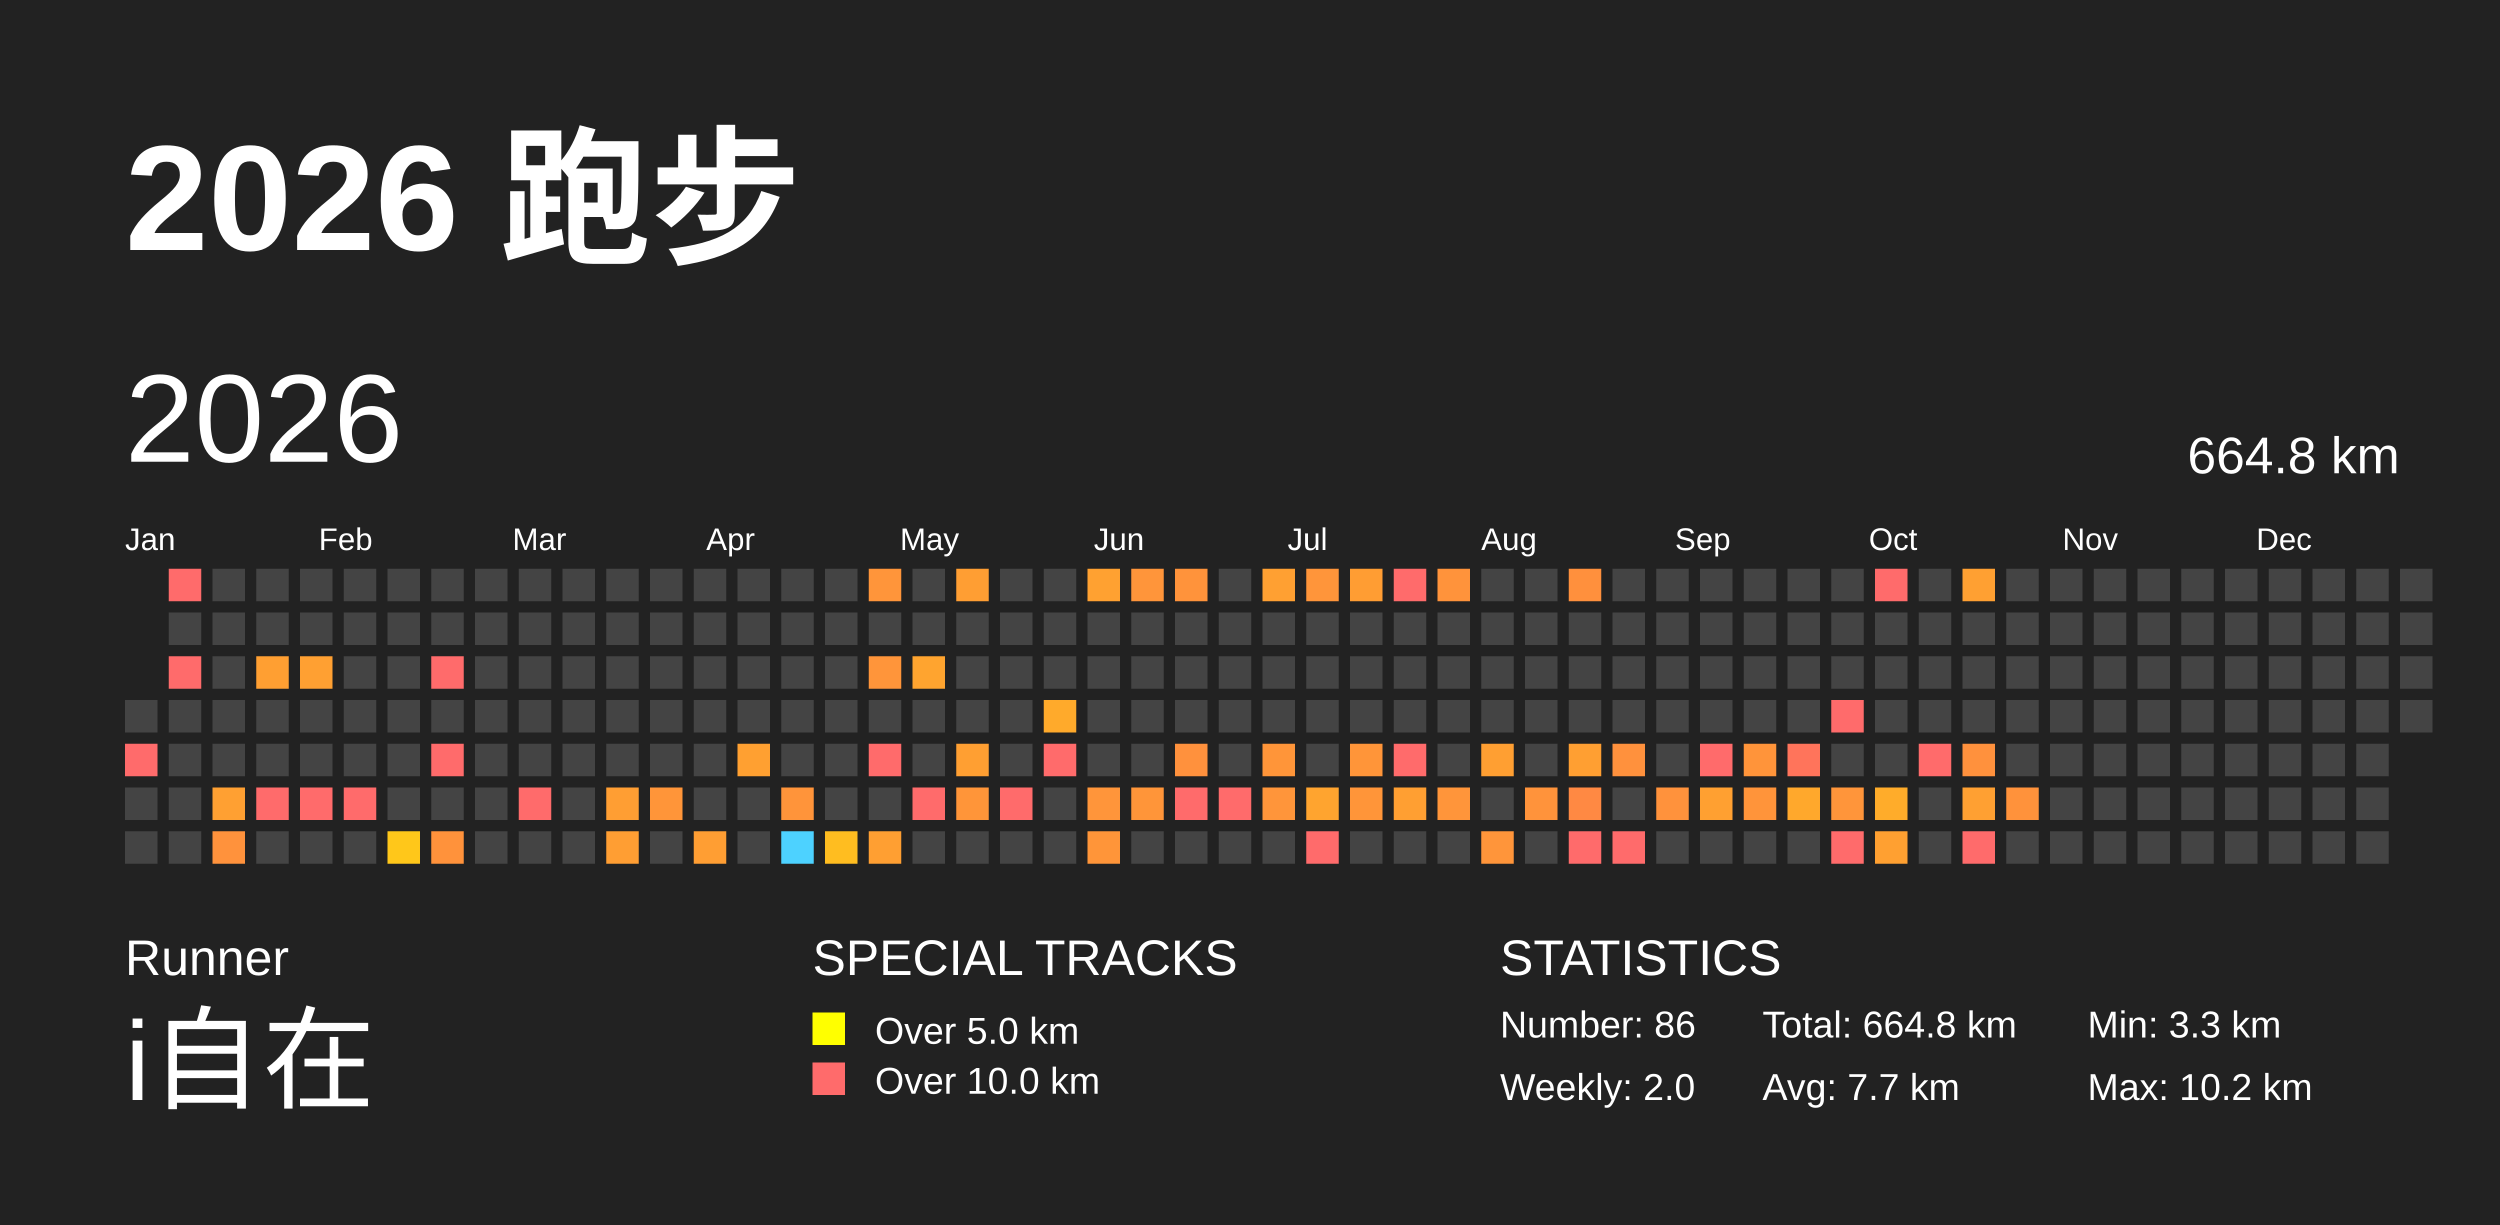
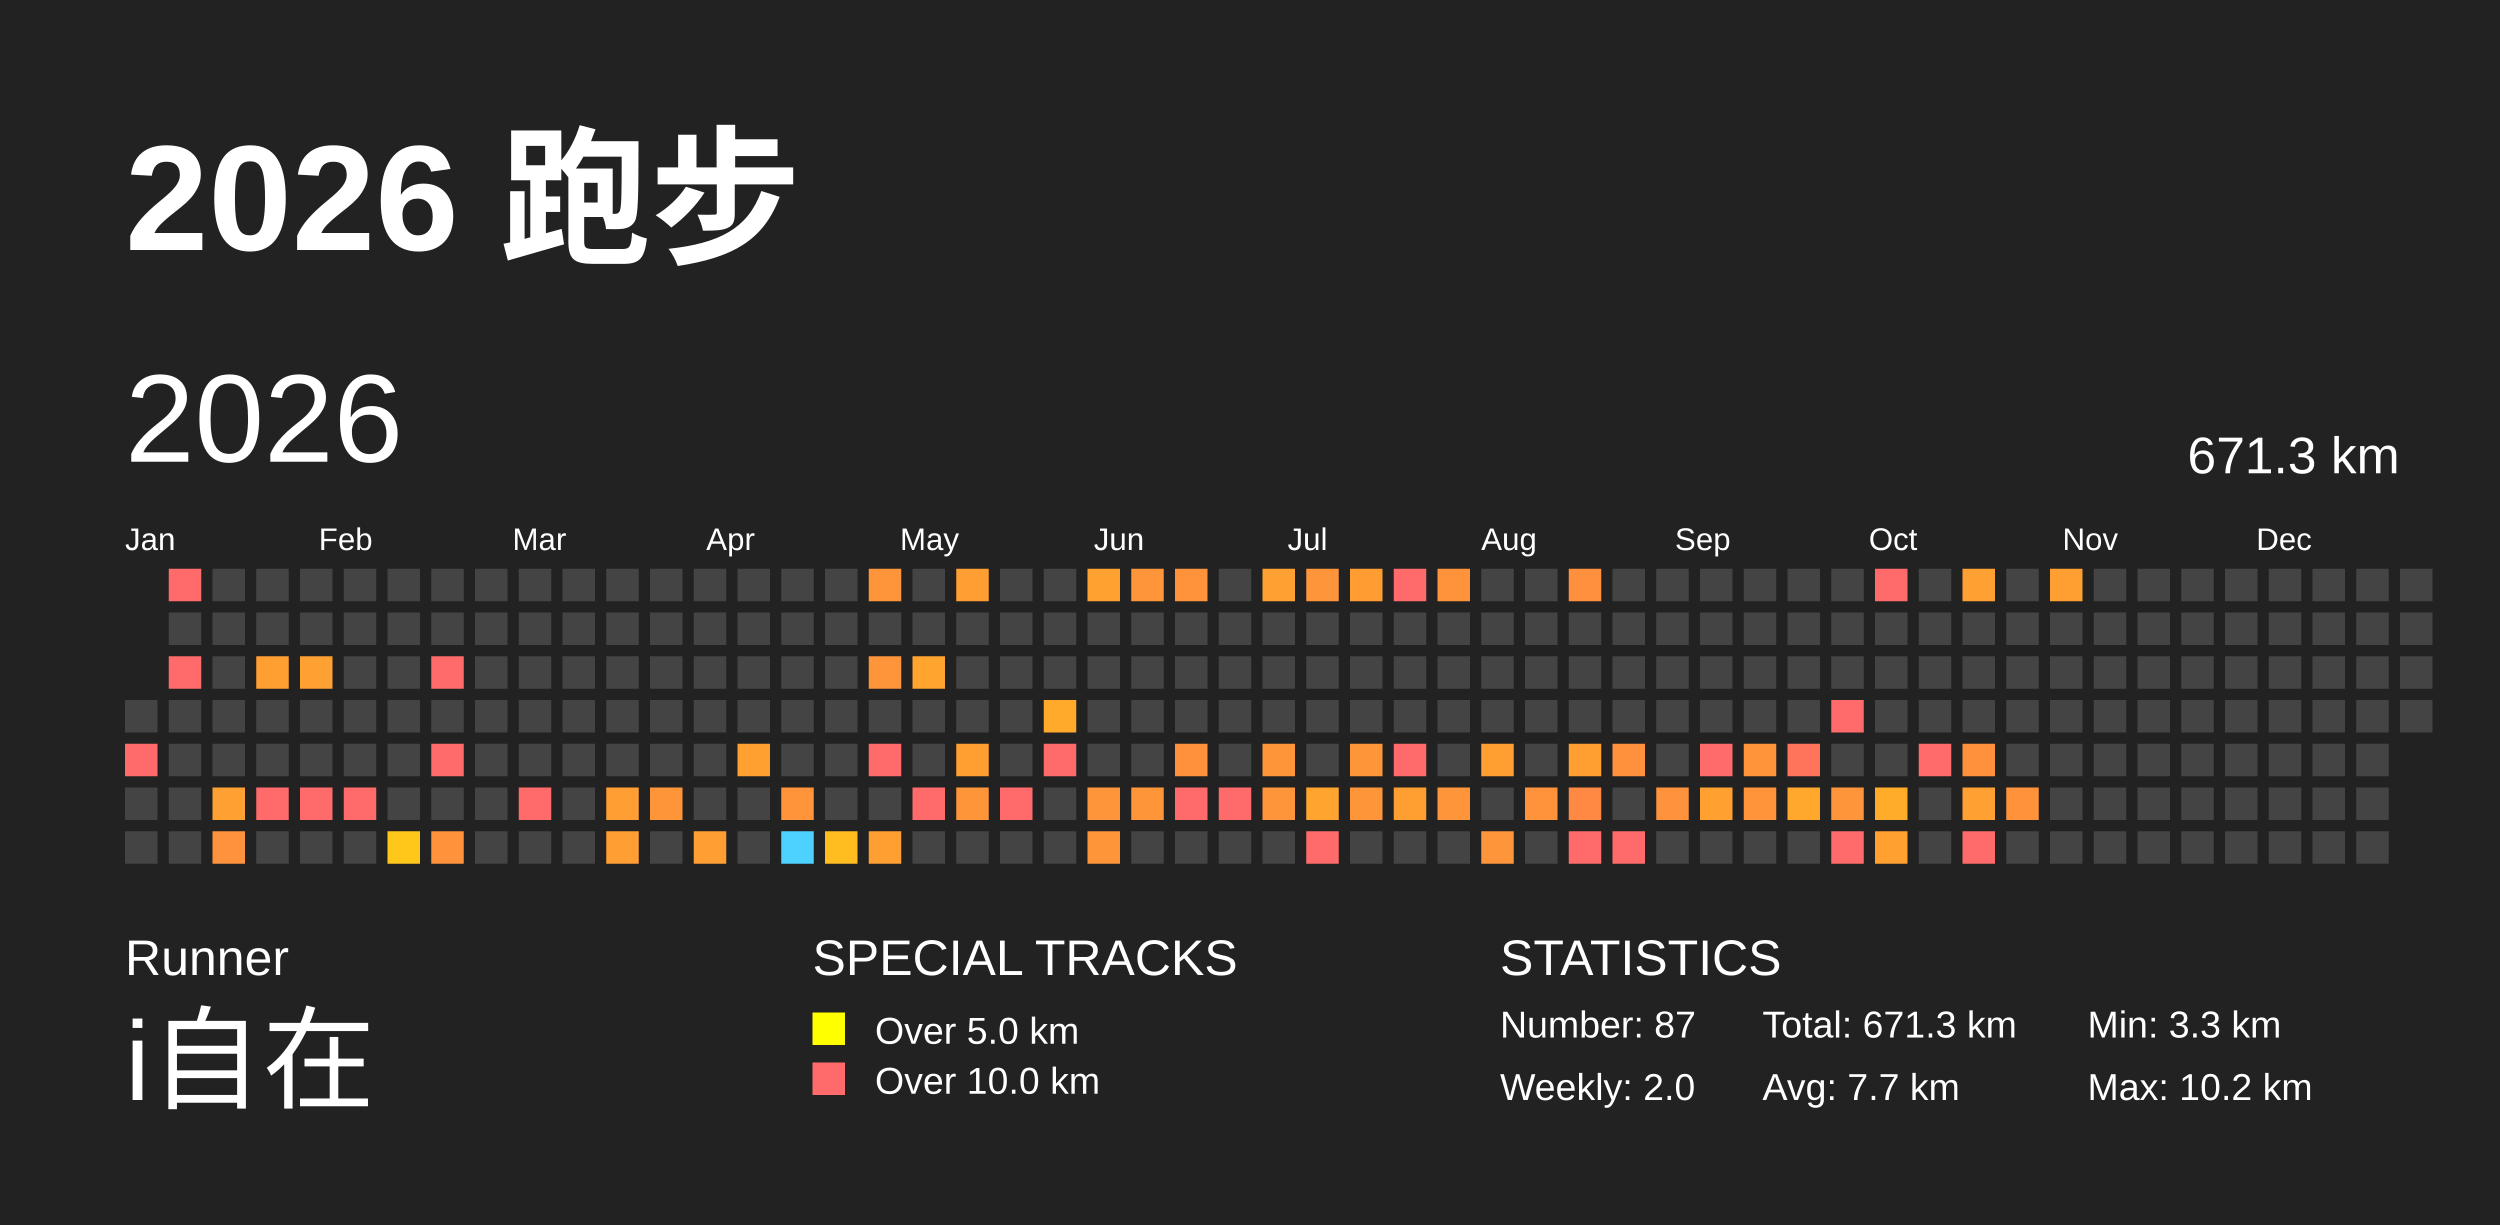
<svg xmlns="http://www.w3.org/2000/svg" baseProfile="full" height="98mm" version="1.1" viewBox="0,0,200,98" width="200mm">
  <defs />
  <rect fill="#222222" height="98" width="200" x="0" y="0" />
  <text fill="#FFFFFF" style="font-size:12px; font-family:Arial; font-weight:bold;" x="10" y="20">2026 跑步</text>
  <text fill="#FFFFFF" style="font-size:4px; font-family:Arial" x="10" y="78">Runner</text>
  <text fill="#FFFFFF" style="font-size:9px; font-family:Arial" x="10" y="88">i自在</text>
  <text fill="#FFFFFF" style="font-size:4px; font-family:Arial" x="65" y="78">SPECIAL TRACKS</text>
  <rect fill="#FFFF00" height="2.6" width="2.6" x="65" y="81" />
  <text fill="#FFFFFF" style="font-size:3px; font-family:Arial" x="70" y="83.5">Over 5.0 km</text>
  <rect fill="#FF6B6B" height="2.6" width="2.6" x="65" y="85" />
  <text fill="#FFFFFF" style="font-size:3px; font-family:Arial" x="70" y="87.5">Over 10.0 km</text>
  <text fill="#FFFFFF" style="font-size:4px; font-family:Arial" x="120" y="78">STATISTICS</text>
-   <text fill="#FFFFFF" style="font-size:3px; font-family:Arial" x="120" y="83">Number: 86</text>
+   <text fill="#FFFFFF" style="font-size:3px; font-family:Arial" x="120" y="83">Number: 87</text>
  <text fill="#FFFFFF" style="font-size:3px; font-family:Arial" x="120" y="88">Weekly: 2.0</text>
-   <text fill="#FFFFFF" style="font-size:3px; font-family:Arial" x="141" y="83">Total: 664.8 km</text>
+   <text fill="#FFFFFF" style="font-size:3px; font-family:Arial" x="141" y="83">Total: 671.3 km</text>
  <text fill="#FFFFFF" style="font-size:3px; font-family:Arial" x="141" y="88">Avg: 7.7 km</text>
  <text fill="#FFFFFF" style="font-size:3px; font-family:Arial" x="167" y="83">Min: 3.3 km</text>
  <text fill="#FFFFFF" style="font-size:3px; font-family:Arial" x="167" y="88">Max: 10.2 km</text>
  <text dominant-baseline="hanging" fill="#FFFFFF" style="font-size:10.0px; font-family:Arial;" x="10" y="30">2026</text>
-   <text dominant-baseline="hanging" fill="#FFFFFF" style="font-size:4.125px; font-family:Arial;" x="175" y="35">664.8 km</text>
+   <text dominant-baseline="hanging" fill="#FFFFFF" style="font-size:4.125px; font-family:Arial;" x="175" y="35">671.3 km</text>
  <text fill="#FFFFFF" style="font-size:2.5px; font-family:Arial" x="10.0" y="44">Jan</text>
  <text fill="#FFFFFF" style="font-size:2.5px; font-family:Arial" x="25.5" y="44">Feb</text>
  <text fill="#FFFFFF" style="font-size:2.5px; font-family:Arial" x="41.0" y="44">Mar</text>
  <text fill="#FFFFFF" style="font-size:2.5px; font-family:Arial" x="56.5" y="44">Apr</text>
  <text fill="#FFFFFF" style="font-size:2.5px; font-family:Arial" x="72.0" y="44">May</text>
  <text fill="#FFFFFF" style="font-size:2.5px; font-family:Arial" x="87.5" y="44">Jun</text>
  <text fill="#FFFFFF" style="font-size:2.5px; font-family:Arial" x="103.0" y="44">Jul</text>
  <text fill="#FFFFFF" style="font-size:2.5px; font-family:Arial" x="118.5" y="44">Aug</text>
  <text fill="#FFFFFF" style="font-size:2.5px; font-family:Arial" x="134.0" y="44">Sep</text>
  <text fill="#FFFFFF" style="font-size:2.5px; font-family:Arial" x="149.5" y="44">Oct</text>
  <text fill="#FFFFFF" style="font-size:2.5px; font-family:Arial" x="165.0" y="44">Nov</text>
  <text fill="#FFFFFF" style="font-size:2.5px; font-family:Arial" x="180.5" y="44">Dec</text>
  <rect fill="#444444" height="2.6" width="2.6" x="10.0" y="56.0" />
  <rect fill="#FF6B6B" height="2.6" width="2.6" x="10.0" y="59.5" />
  <rect fill="#444444" height="2.6" width="2.6" x="10.0" y="63.0" />
  <rect fill="#444444" height="2.6" width="2.6" x="10.0" y="66.5" />
  <rect fill="#FF6B6B" height="2.6" width="2.6" x="13.5" y="45.5" />
  <rect fill="#444444" height="2.6" width="2.6" x="13.5" y="49.0" />
  <rect fill="#FF6B6B" height="2.6" width="2.6" x="13.5" y="52.5" />
  <rect fill="#444444" height="2.6" width="2.6" x="13.5" y="56.0" />
  <rect fill="#444444" height="2.6" width="2.6" x="13.5" y="59.5" />
  <rect fill="#444444" height="2.6" width="2.6" x="13.5" y="63.0" />
  <rect fill="#444444" height="2.6" width="2.6" x="13.5" y="66.5" />
  <rect fill="#444444" height="2.6" width="2.6" x="17.0" y="45.5" />
  <rect fill="#444444" height="2.6" width="2.6" x="17.0" y="49.0" />
  <rect fill="#444444" height="2.6" width="2.6" x="17.0" y="52.5" />
  <rect fill="#444444" height="2.6" width="2.6" x="17.0" y="56.0" />
  <rect fill="#444444" height="2.6" width="2.6" x="17.0" y="59.5" />
  <rect fill="#ffa032" height="2.6" width="2.6" x="17.0" y="63.0" />
  <rect fill="#ff923c" height="2.6" width="2.6" x="17.0" y="66.5" />
  <rect fill="#444444" height="2.6" width="2.6" x="20.5" y="45.5" />
  <rect fill="#444444" height="2.6" width="2.6" x="20.5" y="49.0" />
  <rect fill="#ff9f32" height="2.6" width="2.6" x="20.5" y="52.5" />
  <rect fill="#444444" height="2.6" width="2.6" x="20.5" y="56.0" />
  <rect fill="#444444" height="2.6" width="2.6" x="20.5" y="59.5" />
  <rect fill="#FF6B6B" height="2.6" width="2.6" x="20.5" y="63.0" />
  <rect fill="#444444" height="2.6" width="2.6" x="20.5" y="66.5" />
  <rect fill="#444444" height="2.6" width="2.6" x="24.0" y="45.5" />
  <rect fill="#444444" height="2.6" width="2.6" x="24.0" y="49.0" />
  <rect fill="#ffa032" height="2.6" width="2.6" x="24.0" y="52.5" />
  <rect fill="#444444" height="2.6" width="2.6" x="24.0" y="56.0" />
  <rect fill="#444444" height="2.6" width="2.6" x="24.0" y="59.5" />
  <rect fill="#FF6B6B" height="2.6" width="2.6" x="24.0" y="63.0" />
  <rect fill="#444444" height="2.6" width="2.6" x="24.0" y="66.5" />
  <rect fill="#444444" height="2.6" width="2.6" x="27.5" y="45.5" />
  <rect fill="#444444" height="2.6" width="2.6" x="27.5" y="49.0" />
  <rect fill="#444444" height="2.6" width="2.6" x="27.5" y="52.5" />
  <rect fill="#444444" height="2.6" width="2.6" x="27.5" y="56.0" />
  <rect fill="#444444" height="2.6" width="2.6" x="27.5" y="59.5" />
  <rect fill="#FF6B6B" height="2.6" width="2.6" x="27.5" y="63.0" />
  <rect fill="#444444" height="2.6" width="2.6" x="27.5" y="66.5" />
  <rect fill="#444444" height="2.6" width="2.6" x="31.0" y="45.5" />
  <rect fill="#444444" height="2.6" width="2.6" x="31.0" y="49.0" />
  <rect fill="#444444" height="2.6" width="2.6" x="31.0" y="52.5" />
  <rect fill="#444444" height="2.6" width="2.6" x="31.0" y="56.0" />
  <rect fill="#444444" height="2.6" width="2.6" x="31.0" y="59.5" />
  <rect fill="#444444" height="2.6" width="2.6" x="31.0" y="63.0" />
  <rect fill="#ffc71a" height="2.6" width="2.6" x="31.0" y="66.5" />
  <rect fill="#444444" height="2.6" width="2.6" x="34.5" y="45.5" />
  <rect fill="#444444" height="2.6" width="2.6" x="34.5" y="49.0" />
  <rect fill="#FF6B6B" height="2.6" width="2.6" x="34.5" y="52.5" />
  <rect fill="#444444" height="2.6" width="2.6" x="34.5" y="56.0" />
  <rect fill="#FF6B6B" height="2.6" width="2.6" x="34.5" y="59.5" />
  <rect fill="#444444" height="2.6" width="2.6" x="34.5" y="63.0" />
  <rect fill="#ff923b" height="2.6" width="2.6" x="34.5" y="66.5" />
  <rect fill="#444444" height="2.6" width="2.6" x="38.0" y="45.5" />
  <rect fill="#444444" height="2.6" width="2.6" x="38.0" y="49.0" />
  <rect fill="#444444" height="2.6" width="2.6" x="38.0" y="52.5" />
  <rect fill="#444444" height="2.6" width="2.6" x="38.0" y="56.0" />
  <rect fill="#444444" height="2.6" width="2.6" x="38.0" y="59.5" />
  <rect fill="#444444" height="2.6" width="2.6" x="38.0" y="63.0" />
  <rect fill="#444444" height="2.6" width="2.6" x="38.0" y="66.5" />
  <rect fill="#444444" height="2.6" width="2.6" x="41.5" y="45.5" />
  <rect fill="#444444" height="2.6" width="2.6" x="41.5" y="49.0" />
  <rect fill="#444444" height="2.6" width="2.6" x="41.5" y="52.5" />
  <rect fill="#444444" height="2.6" width="2.6" x="41.5" y="56.0" />
  <rect fill="#444444" height="2.6" width="2.6" x="41.5" y="59.5" />
  <rect fill="#FF6B6B" height="2.6" width="2.6" x="41.5" y="63.0" />
  <rect fill="#444444" height="2.6" width="2.6" x="41.5" y="66.5" />
  <rect fill="#444444" height="2.6" width="2.6" x="45.0" y="45.5" />
  <rect fill="#444444" height="2.6" width="2.6" x="45.0" y="49.0" />
  <rect fill="#444444" height="2.6" width="2.6" x="45.0" y="52.5" />
  <rect fill="#444444" height="2.6" width="2.6" x="45.0" y="56.0" />
  <rect fill="#444444" height="2.6" width="2.6" x="45.0" y="59.5" />
  <rect fill="#444444" height="2.6" width="2.6" x="45.0" y="63.0" />
  <rect fill="#444444" height="2.6" width="2.6" x="45.0" y="66.5" />
  <rect fill="#444444" height="2.6" width="2.6" x="48.5" y="45.5" />
  <rect fill="#444444" height="2.6" width="2.6" x="48.5" y="49.0" />
  <rect fill="#444444" height="2.6" width="2.6" x="48.5" y="52.5" />
  <rect fill="#444444" height="2.6" width="2.6" x="48.5" y="56.0" />
  <rect fill="#444444" height="2.6" width="2.6" x="48.5" y="59.5" />
  <rect fill="#ff9e33" height="2.6" width="2.6" x="48.5" y="63.0" />
  <rect fill="#ff9e33" height="2.6" width="2.6" x="48.5" y="66.5" />
  <rect fill="#444444" height="2.6" width="2.6" x="52.0" y="45.5" />
  <rect fill="#444444" height="2.6" width="2.6" x="52.0" y="49.0" />
  <rect fill="#444444" height="2.6" width="2.6" x="52.0" y="52.5" />
  <rect fill="#444444" height="2.6" width="2.6" x="52.0" y="56.0" />
  <rect fill="#444444" height="2.6" width="2.6" x="52.0" y="59.5" />
  <rect fill="#ff9539" height="2.6" width="2.6" x="52.0" y="63.0" />
  <rect fill="#444444" height="2.6" width="2.6" x="52.0" y="66.5" />
  <rect fill="#444444" height="2.6" width="2.6" x="55.5" y="45.5" />
  <rect fill="#444444" height="2.6" width="2.6" x="55.5" y="49.0" />
  <rect fill="#444444" height="2.6" width="2.6" x="55.5" y="52.5" />
  <rect fill="#444444" height="2.6" width="2.6" x="55.5" y="56.0" />
  <rect fill="#444444" height="2.6" width="2.6" x="55.5" y="59.5" />
  <rect fill="#444444" height="2.6" width="2.6" x="55.5" y="63.0" />
  <rect fill="#ff9e33" height="2.6" width="2.6" x="55.5" y="66.5" />
  <rect fill="#444444" height="2.6" width="2.6" x="59.0" y="45.5" />
  <rect fill="#444444" height="2.6" width="2.6" x="59.0" y="49.0" />
  <rect fill="#444444" height="2.6" width="2.6" x="59.0" y="52.5" />
  <rect fill="#444444" height="2.6" width="2.6" x="59.0" y="56.0" />
  <rect fill="#ffa031" height="2.6" width="2.6" x="59.0" y="59.5" />
  <rect fill="#444444" height="2.6" width="2.6" x="59.0" y="63.0" />
  <rect fill="#444444" height="2.6" width="2.6" x="59.0" y="66.5" />
  <rect fill="#444444" height="2.6" width="2.6" x="62.5" y="45.5" />
  <rect fill="#444444" height="2.6" width="2.6" x="62.5" y="49.0" />
  <rect fill="#444444" height="2.6" width="2.6" x="62.5" y="52.5" />
  <rect fill="#444444" height="2.6" width="2.6" x="62.5" y="56.0" />
  <rect fill="#444444" height="2.6" width="2.6" x="62.5" y="59.5" />
  <rect fill="#ff943a" height="2.6" width="2.6" x="62.5" y="63.0" />
  <rect fill="#4dd2ff" height="2.6" width="2.6" x="62.5" y="66.5" />
  <rect fill="#444444" height="2.6" width="2.6" x="66.0" y="45.5" />
  <rect fill="#444444" height="2.6" width="2.6" x="66.0" y="49.0" />
  <rect fill="#444444" height="2.6" width="2.6" x="66.0" y="52.5" />
  <rect fill="#444444" height="2.6" width="2.6" x="66.0" y="56.0" />
  <rect fill="#444444" height="2.6" width="2.6" x="66.0" y="59.5" />
  <rect fill="#444444" height="2.6" width="2.6" x="66.0" y="63.0" />
  <rect fill="#ffbd20" height="2.6" width="2.6" x="66.0" y="66.5" />
  <rect fill="#ff953a" height="2.6" width="2.6" x="69.5" y="45.5" />
  <rect fill="#444444" height="2.6" width="2.6" x="69.5" y="49.0" />
  <rect fill="#ff953a" height="2.6" width="2.6" x="69.5" y="52.5" />
  <rect fill="#444444" height="2.6" width="2.6" x="69.5" y="56.0" />
  <rect fill="#FF6B6B" height="2.6" width="2.6" x="69.5" y="59.5" />
  <rect fill="#444444" height="2.6" width="2.6" x="69.5" y="63.0" />
  <rect fill="#ff9f32" height="2.6" width="2.6" x="69.5" y="66.5" />
  <rect fill="#444444" height="2.6" width="2.6" x="73.0" y="45.5" />
  <rect fill="#444444" height="2.6" width="2.6" x="73.0" y="49.0" />
  <rect fill="#ffa42f" height="2.6" width="2.6" x="73.0" y="52.5" />
  <rect fill="#444444" height="2.6" width="2.6" x="73.0" y="56.0" />
  <rect fill="#444444" height="2.6" width="2.6" x="73.0" y="59.5" />
  <rect fill="#FF6B6B" height="2.6" width="2.6" x="73.0" y="63.0" />
  <rect fill="#444444" height="2.6" width="2.6" x="73.0" y="66.5" />
  <rect fill="#ff9e33" height="2.6" width="2.6" x="76.5" y="45.5" />
  <rect fill="#444444" height="2.6" width="2.6" x="76.5" y="49.0" />
  <rect fill="#444444" height="2.6" width="2.6" x="76.5" y="52.5" />
  <rect fill="#444444" height="2.6" width="2.6" x="76.5" y="56.0" />
  <rect fill="#ff9f32" height="2.6" width="2.6" x="76.5" y="59.5" />
  <rect fill="#ff9539" height="2.6" width="2.6" x="76.5" y="63.0" />
  <rect fill="#444444" height="2.6" width="2.6" x="76.5" y="66.5" />
  <rect fill="#444444" height="2.6" width="2.6" x="80.0" y="45.5" />
  <rect fill="#444444" height="2.6" width="2.6" x="80.0" y="49.0" />
  <rect fill="#444444" height="2.6" width="2.6" x="80.0" y="52.5" />
  <rect fill="#444444" height="2.6" width="2.6" x="80.0" y="56.0" />
  <rect fill="#444444" height="2.6" width="2.6" x="80.0" y="59.5" />
  <rect fill="#FF6B6B" height="2.6" width="2.6" x="80.0" y="63.0" />
  <rect fill="#444444" height="2.6" width="2.6" x="80.0" y="66.5" />
  <rect fill="#444444" height="2.6" width="2.6" x="83.5" y="45.5" />
  <rect fill="#444444" height="2.6" width="2.6" x="83.5" y="49.0" />
  <rect fill="#444444" height="2.6" width="2.6" x="83.5" y="52.5" />
  <rect fill="#ffaa2b" height="2.6" width="2.6" x="83.5" y="56.0" />
  <rect fill="#FF6B6B" height="2.6" width="2.6" x="83.5" y="59.5" />
  <rect fill="#444444" height="2.6" width="2.6" x="83.5" y="63.0" />
  <rect fill="#444444" height="2.6" width="2.6" x="83.5" y="66.5" />
  <rect fill="#ffa131" height="2.6" width="2.6" x="87.0" y="45.5" />
  <rect fill="#444444" height="2.6" width="2.6" x="87.0" y="49.0" />
  <rect fill="#444444" height="2.6" width="2.6" x="87.0" y="52.5" />
  <rect fill="#444444" height="2.6" width="2.6" x="87.0" y="56.0" />
  <rect fill="#444444" height="2.6" width="2.6" x="87.0" y="59.5" />
  <rect fill="#ff953a" height="2.6" width="2.6" x="87.0" y="63.0" />
  <rect fill="#ff9539" height="2.6" width="2.6" x="87.0" y="66.5" />
  <rect fill="#ff953a" height="2.6" width="2.6" x="90.5" y="45.5" />
  <rect fill="#444444" height="2.6" width="2.6" x="90.5" y="49.0" />
  <rect fill="#444444" height="2.6" width="2.6" x="90.5" y="52.5" />
  <rect fill="#444444" height="2.6" width="2.6" x="90.5" y="56.0" />
  <rect fill="#444444" height="2.6" width="2.6" x="90.5" y="59.5" />
  <rect fill="#ff9539" height="2.6" width="2.6" x="90.5" y="63.0" />
  <rect fill="#444444" height="2.6" width="2.6" x="90.5" y="66.5" />
  <rect fill="#ff933b" height="2.6" width="2.6" x="94.0" y="45.5" />
  <rect fill="#444444" height="2.6" width="2.6" x="94.0" y="49.0" />
  <rect fill="#444444" height="2.6" width="2.6" x="94.0" y="52.5" />
  <rect fill="#444444" height="2.6" width="2.6" x="94.0" y="56.0" />
  <rect fill="#ff913d" height="2.6" width="2.6" x="94.0" y="59.5" />
  <rect fill="#FF6B6B" height="2.6" width="2.6" x="94.0" y="63.0" />
  <rect fill="#444444" height="2.6" width="2.6" x="94.0" y="66.5" />
  <rect fill="#444444" height="2.6" width="2.6" x="97.5" y="45.5" />
  <rect fill="#444444" height="2.6" width="2.6" x="97.5" y="49.0" />
  <rect fill="#444444" height="2.6" width="2.6" x="97.5" y="52.5" />
  <rect fill="#444444" height="2.6" width="2.6" x="97.5" y="56.0" />
  <rect fill="#444444" height="2.6" width="2.6" x="97.5" y="59.5" />
  <rect fill="#FF6B6B" height="2.6" width="2.6" x="97.5" y="63.0" />
  <rect fill="#444444" height="2.6" width="2.6" x="97.5" y="66.5" />
  <rect fill="#ffa032" height="2.6" width="2.6" x="101.0" y="45.5" />
  <rect fill="#444444" height="2.6" width="2.6" x="101.0" y="49.0" />
  <rect fill="#444444" height="2.6" width="2.6" x="101.0" y="52.5" />
  <rect fill="#444444" height="2.6" width="2.6" x="101.0" y="56.0" />
  <rect fill="#ff9539" height="2.6" width="2.6" x="101.0" y="59.5" />
  <rect fill="#ff953a" height="2.6" width="2.6" x="101.0" y="63.0" />
  <rect fill="#444444" height="2.6" width="2.6" x="101.0" y="66.5" />
  <rect fill="#ff953a" height="2.6" width="2.6" x="104.5" y="45.5" />
  <rect fill="#444444" height="2.6" width="2.6" x="104.5" y="49.0" />
  <rect fill="#444444" height="2.6" width="2.6" x="104.5" y="52.5" />
  <rect fill="#444444" height="2.6" width="2.6" x="104.5" y="56.0" />
  <rect fill="#444444" height="2.6" width="2.6" x="104.5" y="59.5" />
  <rect fill="#ffa42f" height="2.6" width="2.6" x="104.5" y="63.0" />
  <rect fill="#FF6B6B" height="2.6" width="2.6" x="104.5" y="66.5" />
  <rect fill="#ff9d33" height="2.6" width="2.6" x="108.0" y="45.5" />
  <rect fill="#444444" height="2.6" width="2.6" x="108.0" y="49.0" />
  <rect fill="#444444" height="2.6" width="2.6" x="108.0" y="52.5" />
  <rect fill="#444444" height="2.6" width="2.6" x="108.0" y="56.0" />
  <rect fill="#ff9539" height="2.6" width="2.6" x="108.0" y="59.5" />
  <rect fill="#ff9539" height="2.6" width="2.6" x="108.0" y="63.0" />
  <rect fill="#444444" height="2.6" width="2.6" x="108.0" y="66.5" />
  <rect fill="#FF6B6B" height="2.6" width="2.6" x="111.5" y="45.5" />
  <rect fill="#444444" height="2.6" width="2.6" x="111.5" y="49.0" />
  <rect fill="#444444" height="2.6" width="2.6" x="111.5" y="52.5" />
  <rect fill="#444444" height="2.6" width="2.6" x="111.5" y="56.0" />
  <rect fill="#FF6B6B" height="2.6" width="2.6" x="111.5" y="59.5" />
  <rect fill="#ff9f32" height="2.6" width="2.6" x="111.5" y="63.0" />
  <rect fill="#444444" height="2.6" width="2.6" x="111.5" y="66.5" />
  <rect fill="#ff933b" height="2.6" width="2.6" x="115.0" y="45.5" />
  <rect fill="#444444" height="2.6" width="2.6" x="115.0" y="49.0" />
  <rect fill="#444444" height="2.6" width="2.6" x="115.0" y="52.5" />
  <rect fill="#444444" height="2.6" width="2.6" x="115.0" y="56.0" />
  <rect fill="#444444" height="2.6" width="2.6" x="115.0" y="59.5" />
  <rect fill="#ff953a" height="2.6" width="2.6" x="115.0" y="63.0" />
  <rect fill="#444444" height="2.6" width="2.6" x="115.0" y="66.5" />
  <rect fill="#444444" height="2.6" width="2.6" x="118.5" y="45.5" />
  <rect fill="#444444" height="2.6" width="2.6" x="118.5" y="49.0" />
  <rect fill="#444444" height="2.6" width="2.6" x="118.5" y="52.5" />
  <rect fill="#444444" height="2.6" width="2.6" x="118.5" y="56.0" />
  <rect fill="#ff9f32" height="2.6" width="2.6" x="118.5" y="59.5" />
  <rect fill="#444444" height="2.6" width="2.6" x="118.5" y="63.0" />
  <rect fill="#ff953a" height="2.6" width="2.6" x="118.5" y="66.5" />
  <rect fill="#444444" height="2.6" width="2.6" x="122.0" y="45.5" />
  <rect fill="#444444" height="2.6" width="2.6" x="122.0" y="49.0" />
  <rect fill="#444444" height="2.6" width="2.6" x="122.0" y="52.5" />
  <rect fill="#444444" height="2.6" width="2.6" x="122.0" y="56.0" />
  <rect fill="#444444" height="2.6" width="2.6" x="122.0" y="59.5" />
  <rect fill="#ff933b" height="2.6" width="2.6" x="122.0" y="63.0" />
  <rect fill="#444444" height="2.6" width="2.6" x="122.0" y="66.5" />
  <rect fill="#ff903d" height="2.6" width="2.6" x="125.5" y="45.5" />
  <rect fill="#444444" height="2.6" width="2.6" x="125.5" y="49.0" />
  <rect fill="#444444" height="2.6" width="2.6" x="125.5" y="52.5" />
  <rect fill="#444444" height="2.6" width="2.6" x="125.5" y="56.0" />
  <rect fill="#ff9f32" height="2.6" width="2.6" x="125.5" y="59.5" />
  <rect fill="#ff8943" height="2.6" width="2.6" x="125.5" y="63.0" />
  <rect fill="#FF6B6B" height="2.6" width="2.6" x="125.5" y="66.5" />
  <rect fill="#444444" height="2.6" width="2.6" x="129.0" y="45.5" />
  <rect fill="#444444" height="2.6" width="2.6" x="129.0" y="49.0" />
  <rect fill="#444444" height="2.6" width="2.6" x="129.0" y="52.5" />
  <rect fill="#444444" height="2.6" width="2.6" x="129.0" y="56.0" />
  <rect fill="#ff913d" height="2.6" width="2.6" x="129.0" y="59.5" />
  <rect fill="#444444" height="2.6" width="2.6" x="129.0" y="63.0" />
  <rect fill="#FF6B6B" height="2.6" width="2.6" x="129.0" y="66.5" />
  <rect fill="#444444" height="2.6" width="2.6" x="132.5" y="45.5" />
  <rect fill="#444444" height="2.6" width="2.6" x="132.5" y="49.0" />
  <rect fill="#444444" height="2.6" width="2.6" x="132.5" y="52.5" />
  <rect fill="#444444" height="2.6" width="2.6" x="132.5" y="56.0" />
  <rect fill="#444444" height="2.6" width="2.6" x="132.5" y="59.5" />
  <rect fill="#ff923c" height="2.6" width="2.6" x="132.5" y="63.0" />
  <rect fill="#444444" height="2.6" width="2.6" x="132.5" y="66.5" />
  <rect fill="#444444" height="2.6" width="2.6" x="136.0" y="45.5" />
  <rect fill="#444444" height="2.6" width="2.6" x="136.0" y="49.0" />
  <rect fill="#444444" height="2.6" width="2.6" x="136.0" y="52.5" />
  <rect fill="#444444" height="2.6" width="2.6" x="136.0" y="56.0" />
  <rect fill="#FF6B6B" height="2.6" width="2.6" x="136.0" y="59.5" />
  <rect fill="#ffa031" height="2.6" width="2.6" x="136.0" y="63.0" />
  <rect fill="#444444" height="2.6" width="2.6" x="136.0" y="66.5" />
  <rect fill="#444444" height="2.6" width="2.6" x="139.5" y="45.5" />
  <rect fill="#444444" height="2.6" width="2.6" x="139.5" y="49.0" />
  <rect fill="#444444" height="2.6" width="2.6" x="139.5" y="52.5" />
  <rect fill="#444444" height="2.6" width="2.6" x="139.5" y="56.0" />
  <rect fill="#ff943a" height="2.6" width="2.6" x="139.5" y="59.5" />
  <rect fill="#ff943a" height="2.6" width="2.6" x="139.5" y="63.0" />
  <rect fill="#444444" height="2.6" width="2.6" x="139.5" y="66.5" />
  <rect fill="#444444" height="2.6" width="2.6" x="143.0" y="45.5" />
  <rect fill="#444444" height="2.6" width="2.6" x="143.0" y="49.0" />
  <rect fill="#444444" height="2.6" width="2.6" x="143.0" y="52.5" />
  <rect fill="#444444" height="2.6" width="2.6" x="143.0" y="56.0" />
  <rect fill="#ff745b" height="2.6" width="2.6" x="143.0" y="59.5" />
  <rect fill="#ffa82c" height="2.6" width="2.6" x="143.0" y="63.0" />
  <rect fill="#444444" height="2.6" width="2.6" x="143.0" y="66.5" />
  <rect fill="#444444" height="2.6" width="2.6" x="146.5" y="45.5" />
  <rect fill="#444444" height="2.6" width="2.6" x="146.5" y="49.0" />
  <rect fill="#444444" height="2.6" width="2.6" x="146.5" y="52.5" />
  <rect fill="#FF6B6B" height="2.6" width="2.6" x="146.5" y="56.0" />
  <rect fill="#444444" height="2.6" width="2.6" x="146.5" y="59.5" />
  <rect fill="#ff953a" height="2.6" width="2.6" x="146.5" y="63.0" />
  <rect fill="#FF6B6B" height="2.6" width="2.6" x="146.5" y="66.5" />
  <rect fill="#FF6B6B" height="2.6" width="2.6" x="150.0" y="45.5" />
  <rect fill="#444444" height="2.6" width="2.6" x="150.0" y="49.0" />
  <rect fill="#444444" height="2.6" width="2.6" x="150.0" y="52.5" />
  <rect fill="#444444" height="2.6" width="2.6" x="150.0" y="56.0" />
  <rect fill="#444444" height="2.6" width="2.6" x="150.0" y="59.5" />
  <rect fill="#ffac2a" height="2.6" width="2.6" x="150.0" y="63.0" />
  <rect fill="#ffa031" height="2.6" width="2.6" x="150.0" y="66.5" />
  <rect fill="#444444" height="2.6" width="2.6" x="153.5" y="45.5" />
  <rect fill="#444444" height="2.6" width="2.6" x="153.5" y="49.0" />
  <rect fill="#444444" height="2.6" width="2.6" x="153.5" y="52.5" />
  <rect fill="#444444" height="2.6" width="2.6" x="153.5" y="56.0" />
  <rect fill="#FF6B6B" height="2.6" width="2.6" x="153.5" y="59.5" />
  <rect fill="#444444" height="2.6" width="2.6" x="153.5" y="63.0" />
  <rect fill="#444444" height="2.6" width="2.6" x="153.5" y="66.5" />
  <rect fill="#ffa032" height="2.6" width="2.6" x="157.0" y="45.5" />
  <rect fill="#444444" height="2.6" width="2.6" x="157.0" y="49.0" />
  <rect fill="#444444" height="2.6" width="2.6" x="157.0" y="52.5" />
  <rect fill="#444444" height="2.6" width="2.6" x="157.0" y="56.0" />
  <rect fill="#ff913d" height="2.6" width="2.6" x="157.0" y="59.5" />
  <rect fill="#ffa032" height="2.6" width="2.6" x="157.0" y="63.0" />
  <rect fill="#FF6B6B" height="2.6" width="2.6" x="157.0" y="66.5" />
  <rect fill="#444444" height="2.6" width="2.6" x="160.5" y="45.5" />
  <rect fill="#444444" height="2.6" width="2.6" x="160.5" y="49.0" />
  <rect fill="#444444" height="2.6" width="2.6" x="160.5" y="52.5" />
  <rect fill="#444444" height="2.6" width="2.6" x="160.5" y="56.0" />
  <rect fill="#444444" height="2.6" width="2.6" x="160.5" y="59.5" />
  <rect fill="#ff923b" height="2.6" width="2.6" x="160.5" y="63.0" />
  <rect fill="#444444" height="2.6" width="2.6" x="160.5" y="66.5" />
-   <rect fill="#444444" height="2.6" width="2.6" x="164.0" y="45.5" />
+   <rect fill="#ff9f32" height="2.6" width="2.6" x="164.0" y="45.5" />
  <rect fill="#444444" height="2.6" width="2.6" x="164.0" y="49.0" />
  <rect fill="#444444" height="2.6" width="2.6" x="164.0" y="52.5" />
  <rect fill="#444444" height="2.6" width="2.6" x="164.0" y="56.0" />
  <rect fill="#444444" height="2.6" width="2.6" x="164.0" y="59.5" />
  <rect fill="#444444" height="2.6" width="2.6" x="164.0" y="63.0" />
  <rect fill="#444444" height="2.6" width="2.6" x="164.0" y="66.5" />
  <rect fill="#444444" height="2.6" width="2.6" x="167.5" y="45.5" />
  <rect fill="#444444" height="2.6" width="2.6" x="167.5" y="49.0" />
  <rect fill="#444444" height="2.6" width="2.6" x="167.5" y="52.5" />
  <rect fill="#444444" height="2.6" width="2.6" x="167.5" y="56.0" />
  <rect fill="#444444" height="2.6" width="2.6" x="167.5" y="59.5" />
  <rect fill="#444444" height="2.6" width="2.6" x="167.5" y="63.0" />
  <rect fill="#444444" height="2.6" width="2.6" x="167.5" y="66.5" />
  <rect fill="#444444" height="2.6" width="2.6" x="171.0" y="45.5" />
  <rect fill="#444444" height="2.6" width="2.6" x="171.0" y="49.0" />
  <rect fill="#444444" height="2.6" width="2.6" x="171.0" y="52.5" />
  <rect fill="#444444" height="2.6" width="2.6" x="171.0" y="56.0" />
  <rect fill="#444444" height="2.6" width="2.6" x="171.0" y="59.5" />
  <rect fill="#444444" height="2.6" width="2.6" x="171.0" y="63.0" />
  <rect fill="#444444" height="2.6" width="2.6" x="171.0" y="66.5" />
  <rect fill="#444444" height="2.6" width="2.6" x="174.5" y="45.5" />
  <rect fill="#444444" height="2.6" width="2.6" x="174.5" y="49.0" />
  <rect fill="#444444" height="2.6" width="2.6" x="174.5" y="52.5" />
  <rect fill="#444444" height="2.6" width="2.6" x="174.5" y="56.0" />
  <rect fill="#444444" height="2.6" width="2.6" x="174.5" y="59.5" />
  <rect fill="#444444" height="2.6" width="2.6" x="174.5" y="63.0" />
  <rect fill="#444444" height="2.6" width="2.6" x="174.5" y="66.5" />
  <rect fill="#444444" height="2.6" width="2.6" x="178.0" y="45.5" />
  <rect fill="#444444" height="2.6" width="2.6" x="178.0" y="49.0" />
  <rect fill="#444444" height="2.6" width="2.6" x="178.0" y="52.5" />
  <rect fill="#444444" height="2.6" width="2.6" x="178.0" y="56.0" />
  <rect fill="#444444" height="2.6" width="2.6" x="178.0" y="59.5" />
  <rect fill="#444444" height="2.6" width="2.6" x="178.0" y="63.0" />
  <rect fill="#444444" height="2.6" width="2.6" x="178.0" y="66.5" />
  <rect fill="#444444" height="2.6" width="2.6" x="181.5" y="45.5" />
  <rect fill="#444444" height="2.6" width="2.6" x="181.5" y="49.0" />
  <rect fill="#444444" height="2.6" width="2.6" x="181.5" y="52.5" />
  <rect fill="#444444" height="2.6" width="2.6" x="181.5" y="56.0" />
  <rect fill="#444444" height="2.6" width="2.6" x="181.5" y="59.5" />
  <rect fill="#444444" height="2.6" width="2.6" x="181.5" y="63.0" />
  <rect fill="#444444" height="2.6" width="2.6" x="181.5" y="66.5" />
  <rect fill="#444444" height="2.6" width="2.6" x="185.0" y="45.5" />
  <rect fill="#444444" height="2.6" width="2.6" x="185.0" y="49.0" />
  <rect fill="#444444" height="2.6" width="2.6" x="185.0" y="52.5" />
  <rect fill="#444444" height="2.6" width="2.6" x="185.0" y="56.0" />
  <rect fill="#444444" height="2.6" width="2.6" x="185.0" y="59.5" />
  <rect fill="#444444" height="2.6" width="2.6" x="185.0" y="63.0" />
  <rect fill="#444444" height="2.6" width="2.6" x="185.0" y="66.5" />
  <rect fill="#444444" height="2.6" width="2.6" x="188.5" y="45.5" />
  <rect fill="#444444" height="2.6" width="2.6" x="188.5" y="49.0" />
  <rect fill="#444444" height="2.6" width="2.6" x="188.5" y="52.5" />
  <rect fill="#444444" height="2.6" width="2.6" x="188.5" y="56.0" />
  <rect fill="#444444" height="2.6" width="2.6" x="188.5" y="59.5" />
  <rect fill="#444444" height="2.6" width="2.6" x="188.5" y="63.0" />
  <rect fill="#444444" height="2.6" width="2.6" x="188.5" y="66.5" />
  <rect fill="#444444" height="2.6" width="2.6" x="192.0" y="45.5" />
  <rect fill="#444444" height="2.6" width="2.6" x="192.0" y="49.0" />
  <rect fill="#444444" height="2.6" width="2.6" x="192.0" y="52.5" />
  <rect fill="#444444" height="2.6" width="2.6" x="192.0" y="56.0" />
</svg>
